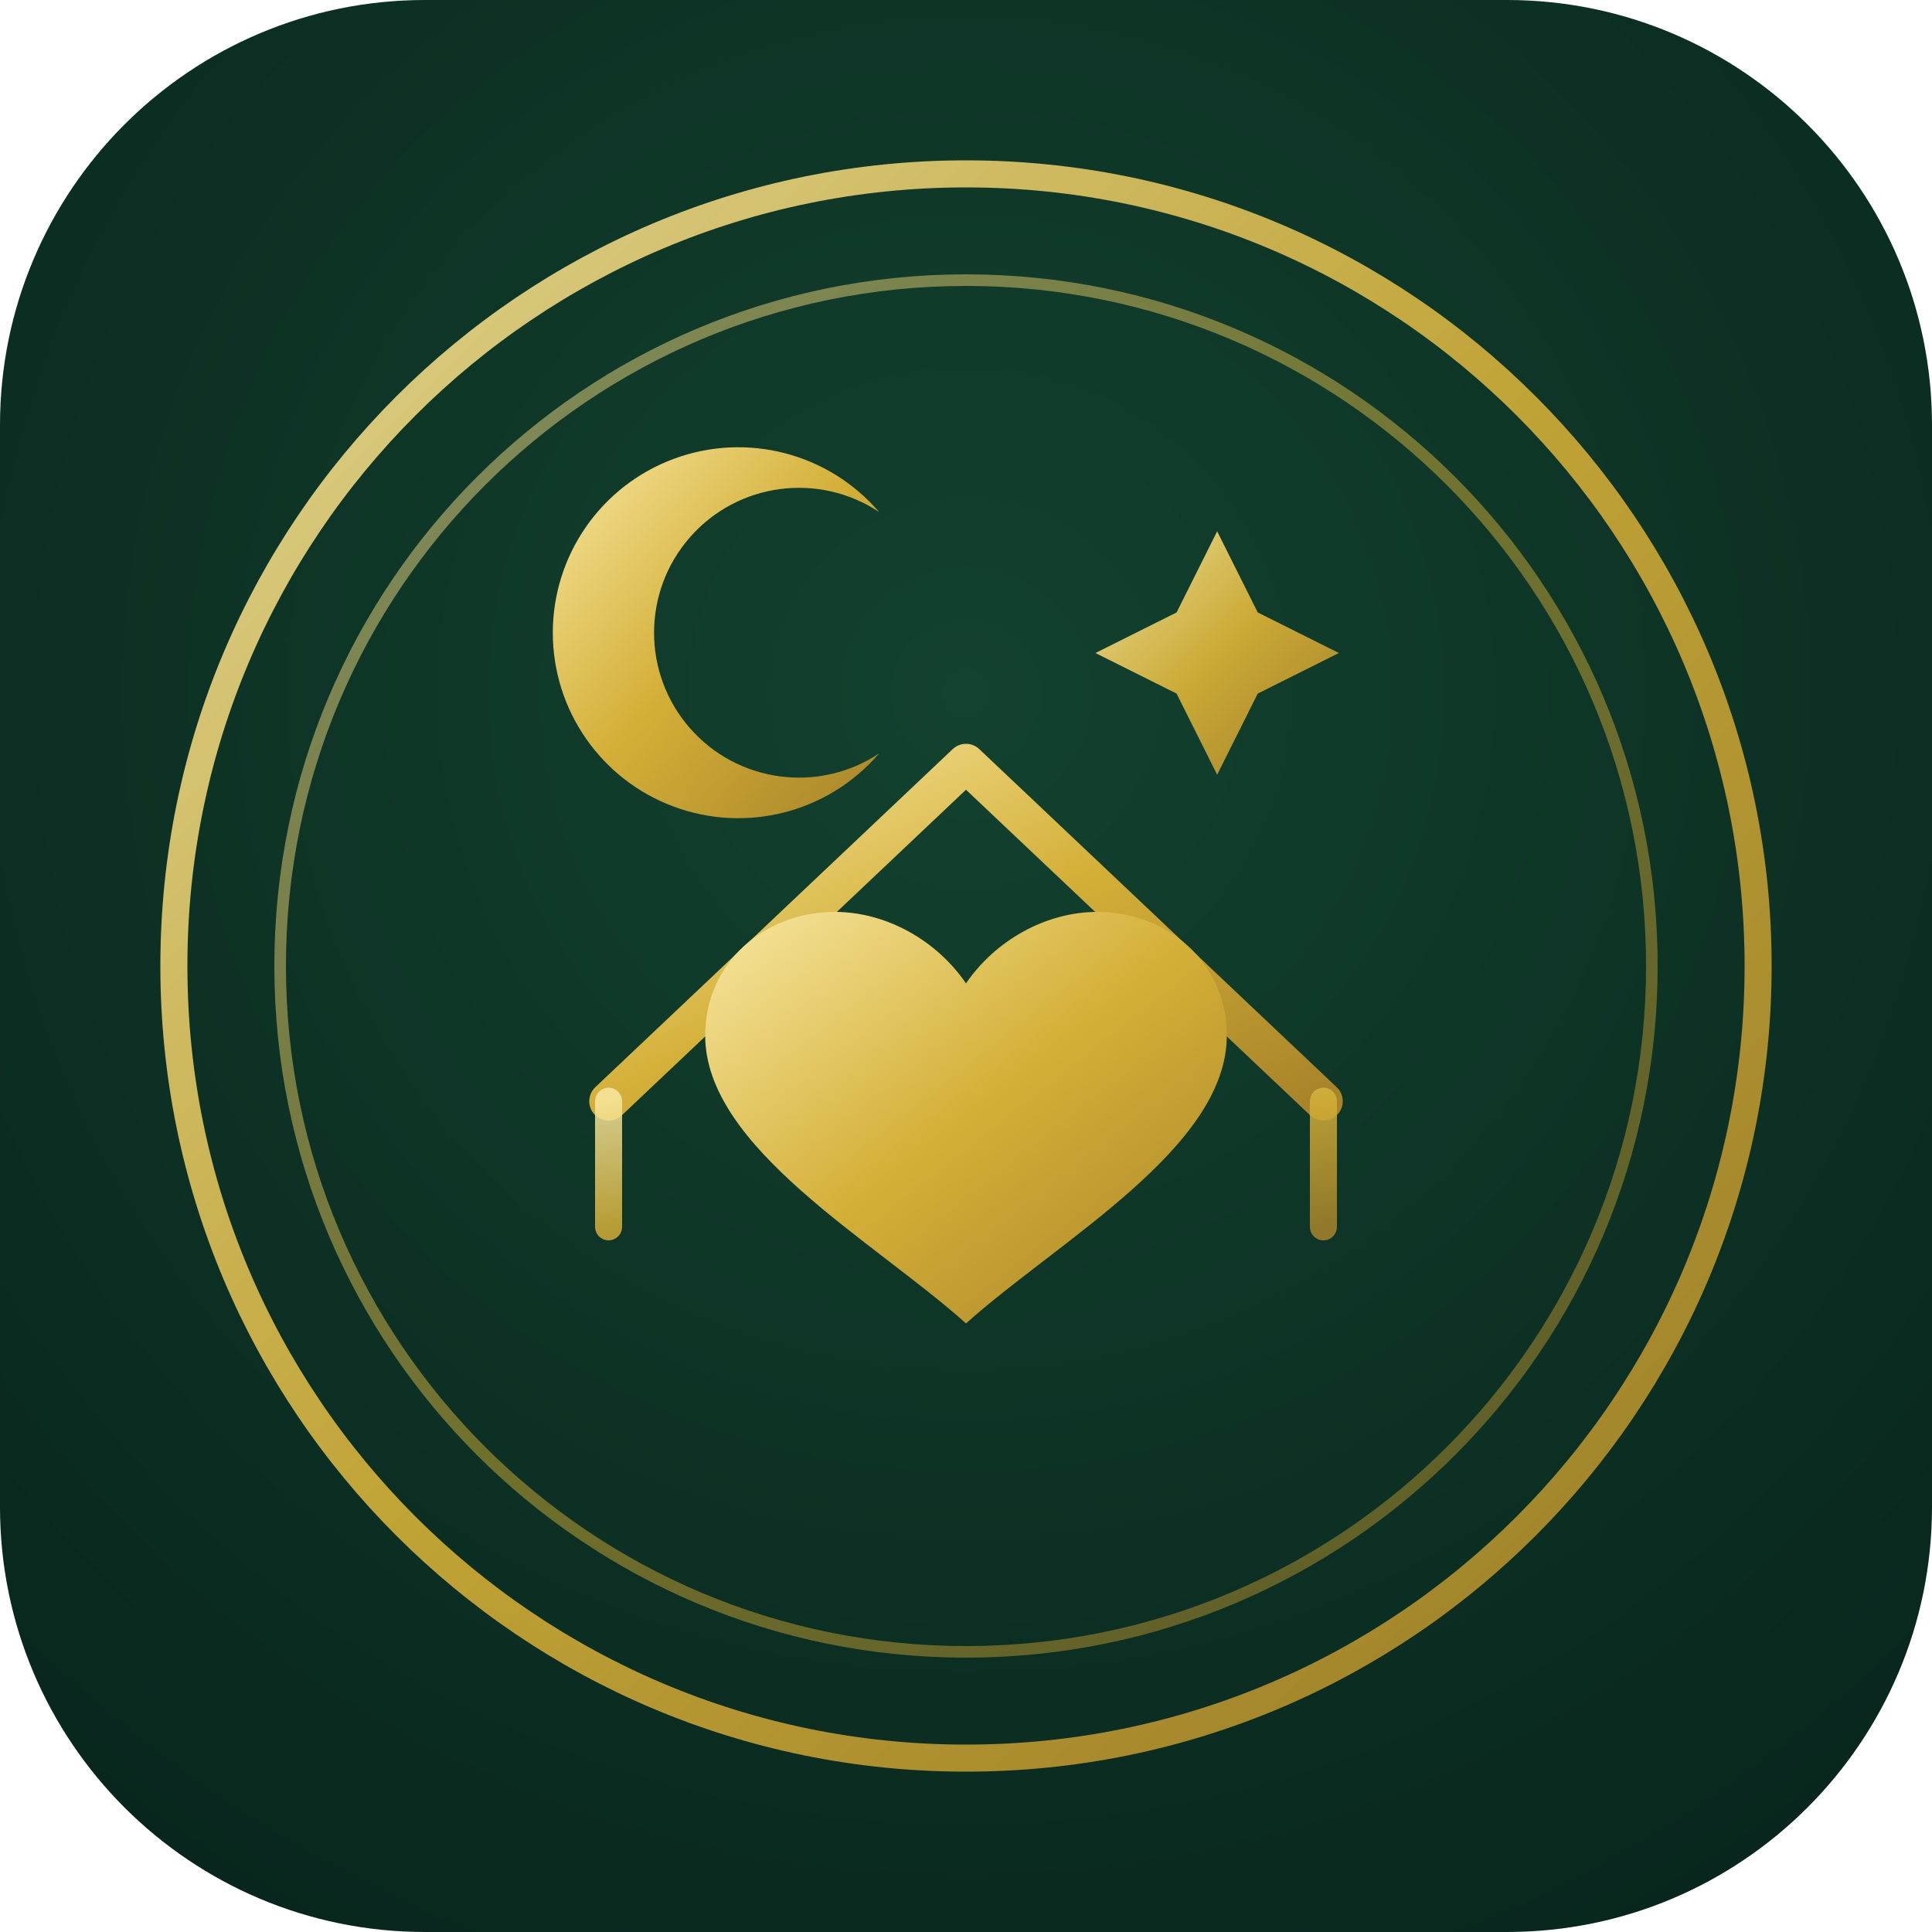
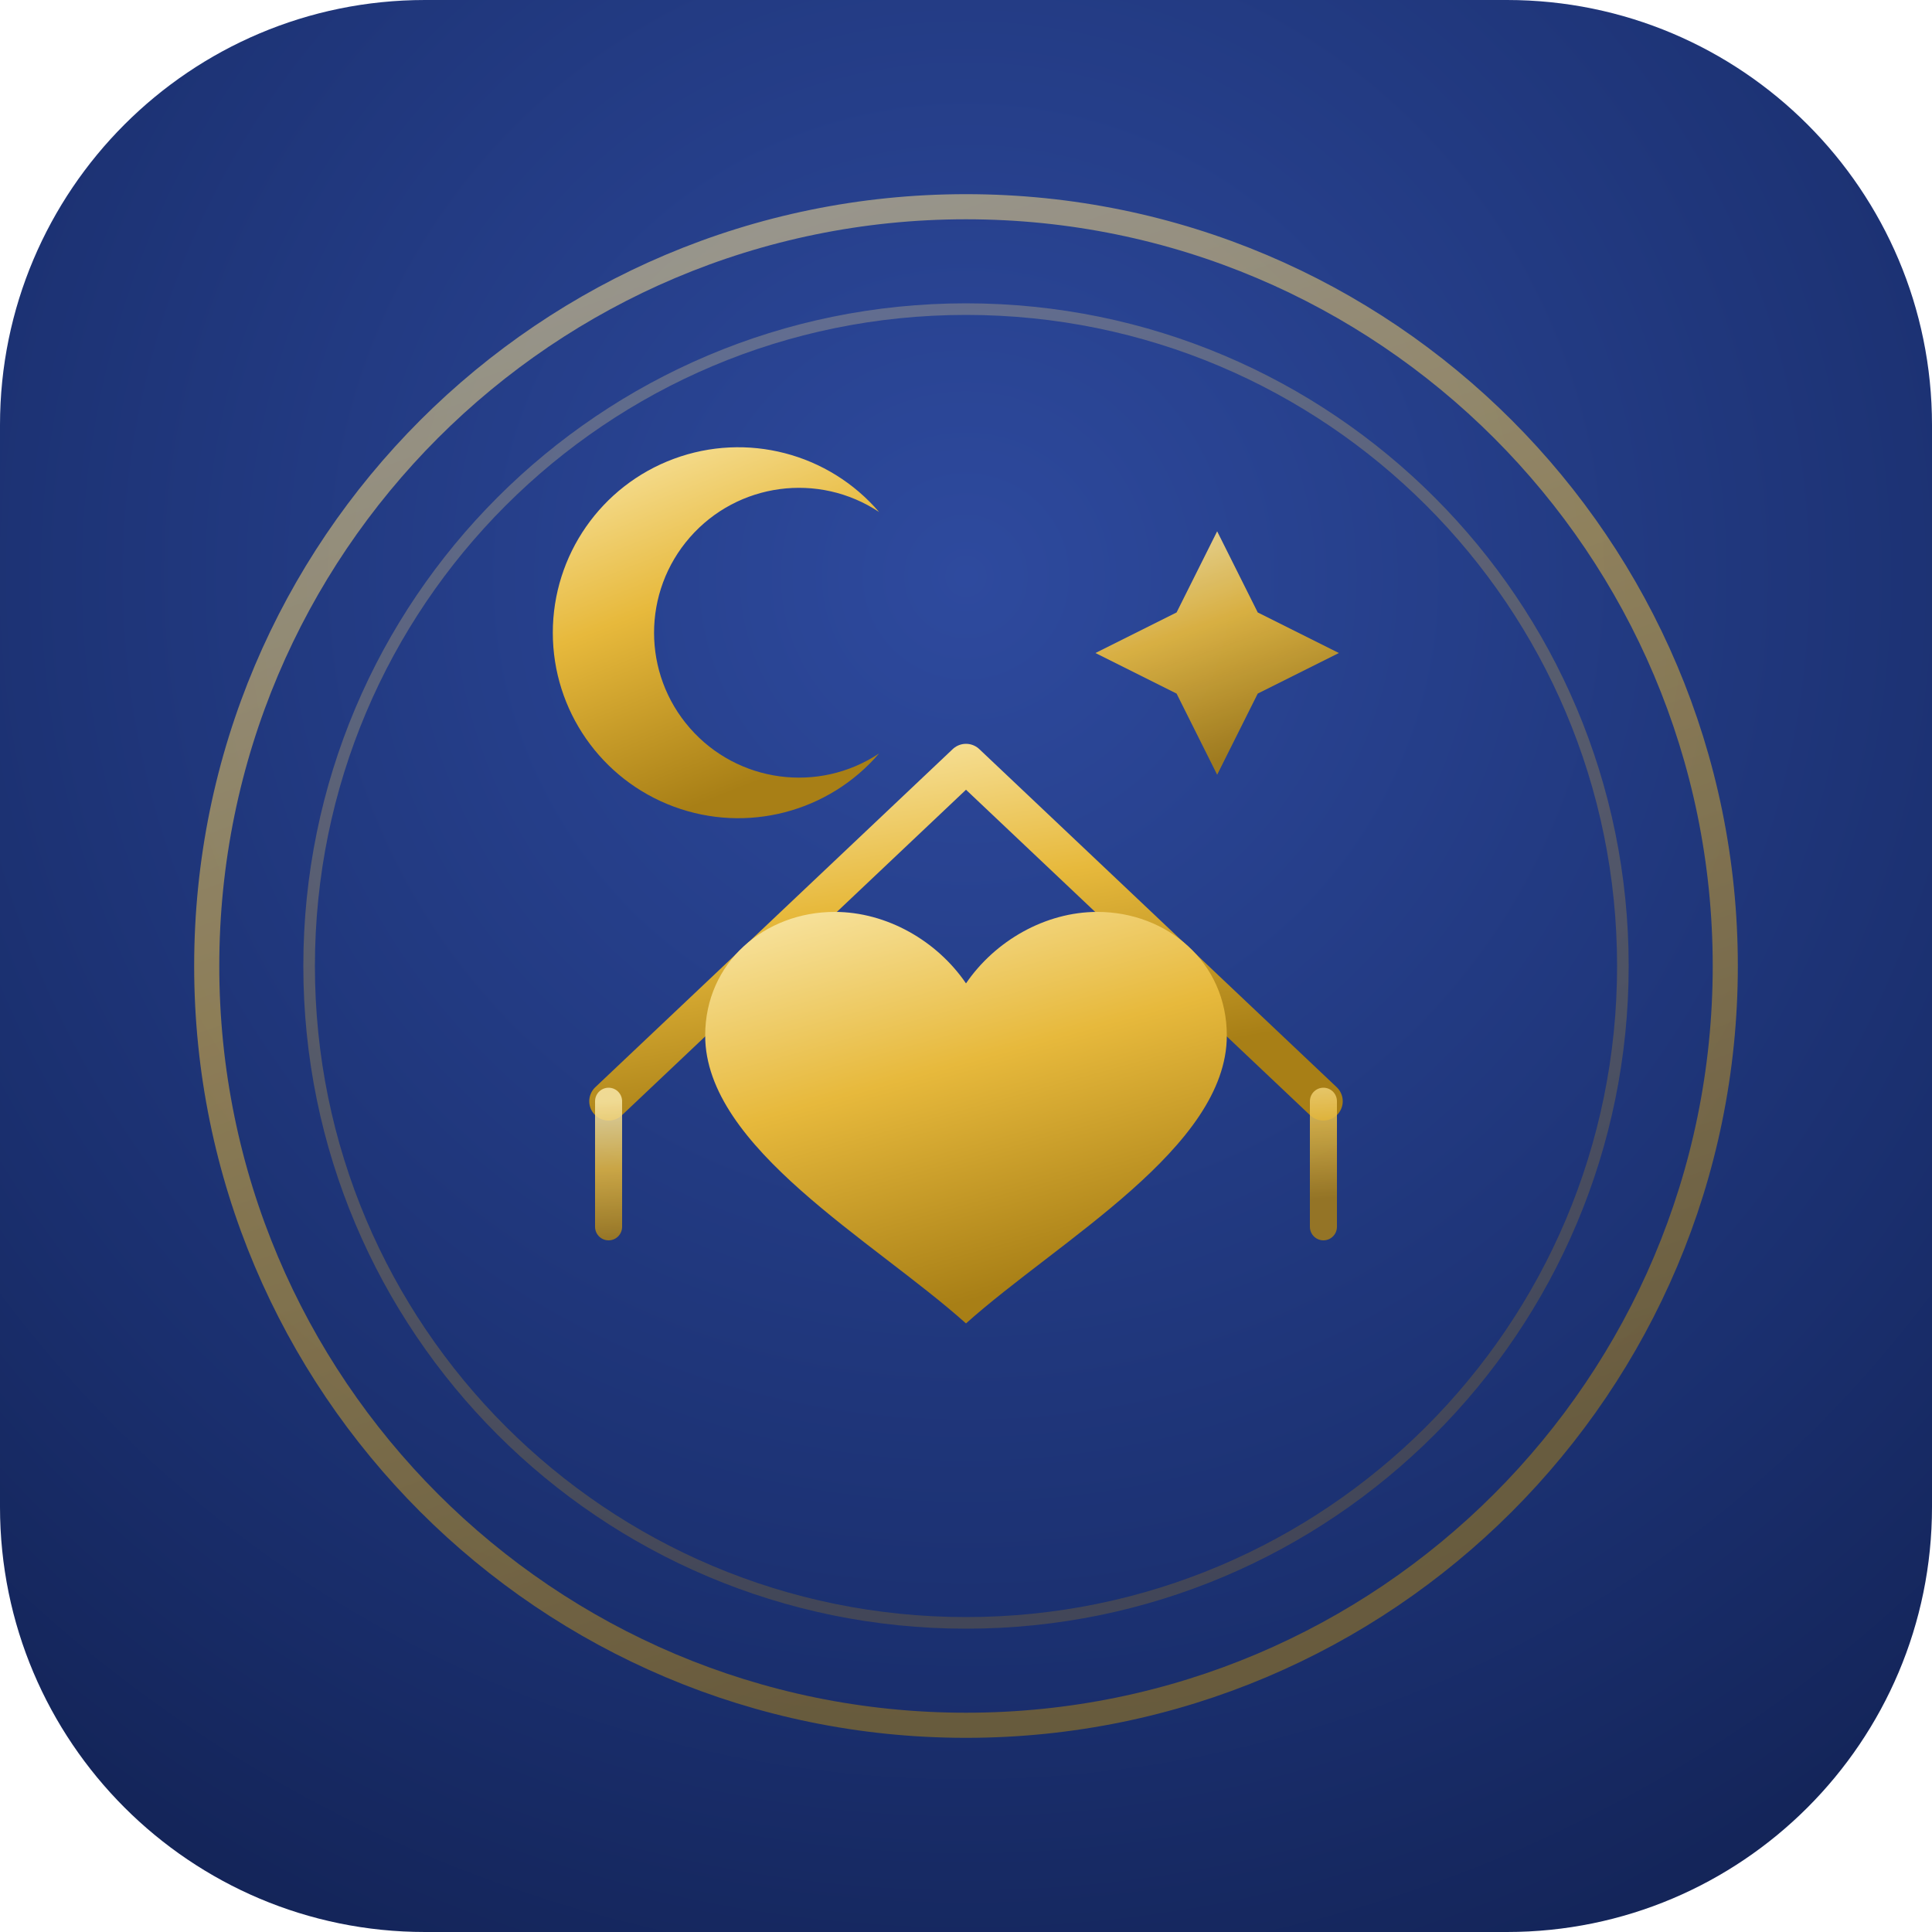
<svg xmlns="http://www.w3.org/2000/svg" viewBox="0 0 100 100">
  <defs>
-     <radialGradient id="bgg" cx="50%" cy="36%" r="80%">
-       <stop offset="0%" stop-color="#13422F" />
-       <stop offset="100%" stop-color="#07231B" />
+     <radialGradient id="bgg" cx="50%" cy="30%" r="95%">
+       <stop offset="0%" stop-color="#2E4A9E" />
+       <stop offset="60%" stop-color="#1A2F6E" />
+       <stop offset="100%" stop-color="#0E1B46" />
    </radialGradient>
-     <linearGradient id="gold" x1="0" y1="0" x2="1" y2="1">
-       <stop offset="0%" stop-color="#F7E7A0" />
-       <stop offset="50%" stop-color="#D4AF37" />
-       <stop offset="100%" stop-color="#A8842A" />
+     <linearGradient id="gold" x1="0" y1="0" x2="0.35" y2="1">
+       <stop offset="0%" stop-color="#F9E7A8" />
+       <stop offset="48%" stop-color="#E7B93C" />
+       <stop offset="100%" stop-color="#A87F16" />
    </linearGradient>
  </defs>
  <rect width="100" height="100" rx="22" fill="url(#bgg)" />
-   <circle cx="50" cy="50" r="41" fill="none" stroke="url(#gold)" stroke-width="1.4" opacity=".9" />
-   <circle cx="50" cy="50" r="35.5" fill="none" stroke="url(#gold)" stroke-width=".6" opacity=".5" />
+   <circle cx="50" cy="50" r="39.3" fill="none" stroke="url(#gold)" stroke-width="1.3" opacity=".55" />
+   <circle cx="50" cy="50" r="34" fill="none" stroke="url(#gold)" stroke-width=".6" opacity=".28" />
  <path d="M45.5 26.5a7.5 7.5 0 1 0 0 12.5 9.6 9.6 0 1 1 0-12.5z" fill="url(#gold)" />
-   <path d="M63 27.5l2.1 4.2 4.2 2.1-4.2 2.1-2.1 4.2-2.1-4.2-4.2-2.1 4.2-2.1z" fill="url(#gold)" opacity=".95" />
+   <path d="M63 27.5l2.1 4.2 4.2 2.1-4.2 2.1-2.1 4.2-2.1-4.2-4.2-2.1 4.2-2.1z" fill="url(#gold)" opacity=".92" />
  <path d="M31.5 57 L50 39.5 L68.5 57" fill="none" stroke="url(#gold)" stroke-width="2" stroke-linejoin="round" stroke-linecap="round" />
  <path d="M31.5 57 V63.5 M68.5 57 V63.5" stroke="url(#gold)" stroke-width="1.4" stroke-linecap="round" opacity=".85" />
  <path d="M50 68.5 C45.2 64.2 36.5 59.4 36.5 53.6 C36.5 49.8 39.6 47.2 43.2 47.2 C45.9 47.2 48.5 48.7 50 50.9 C51.5 48.7 54.1 47.2 56.8 47.2 C60.4 47.2 63.5 49.8 63.5 53.6 C63.5 59.4 54.8 64.2 50 68.5 Z" fill="url(#gold)" />
</svg>
